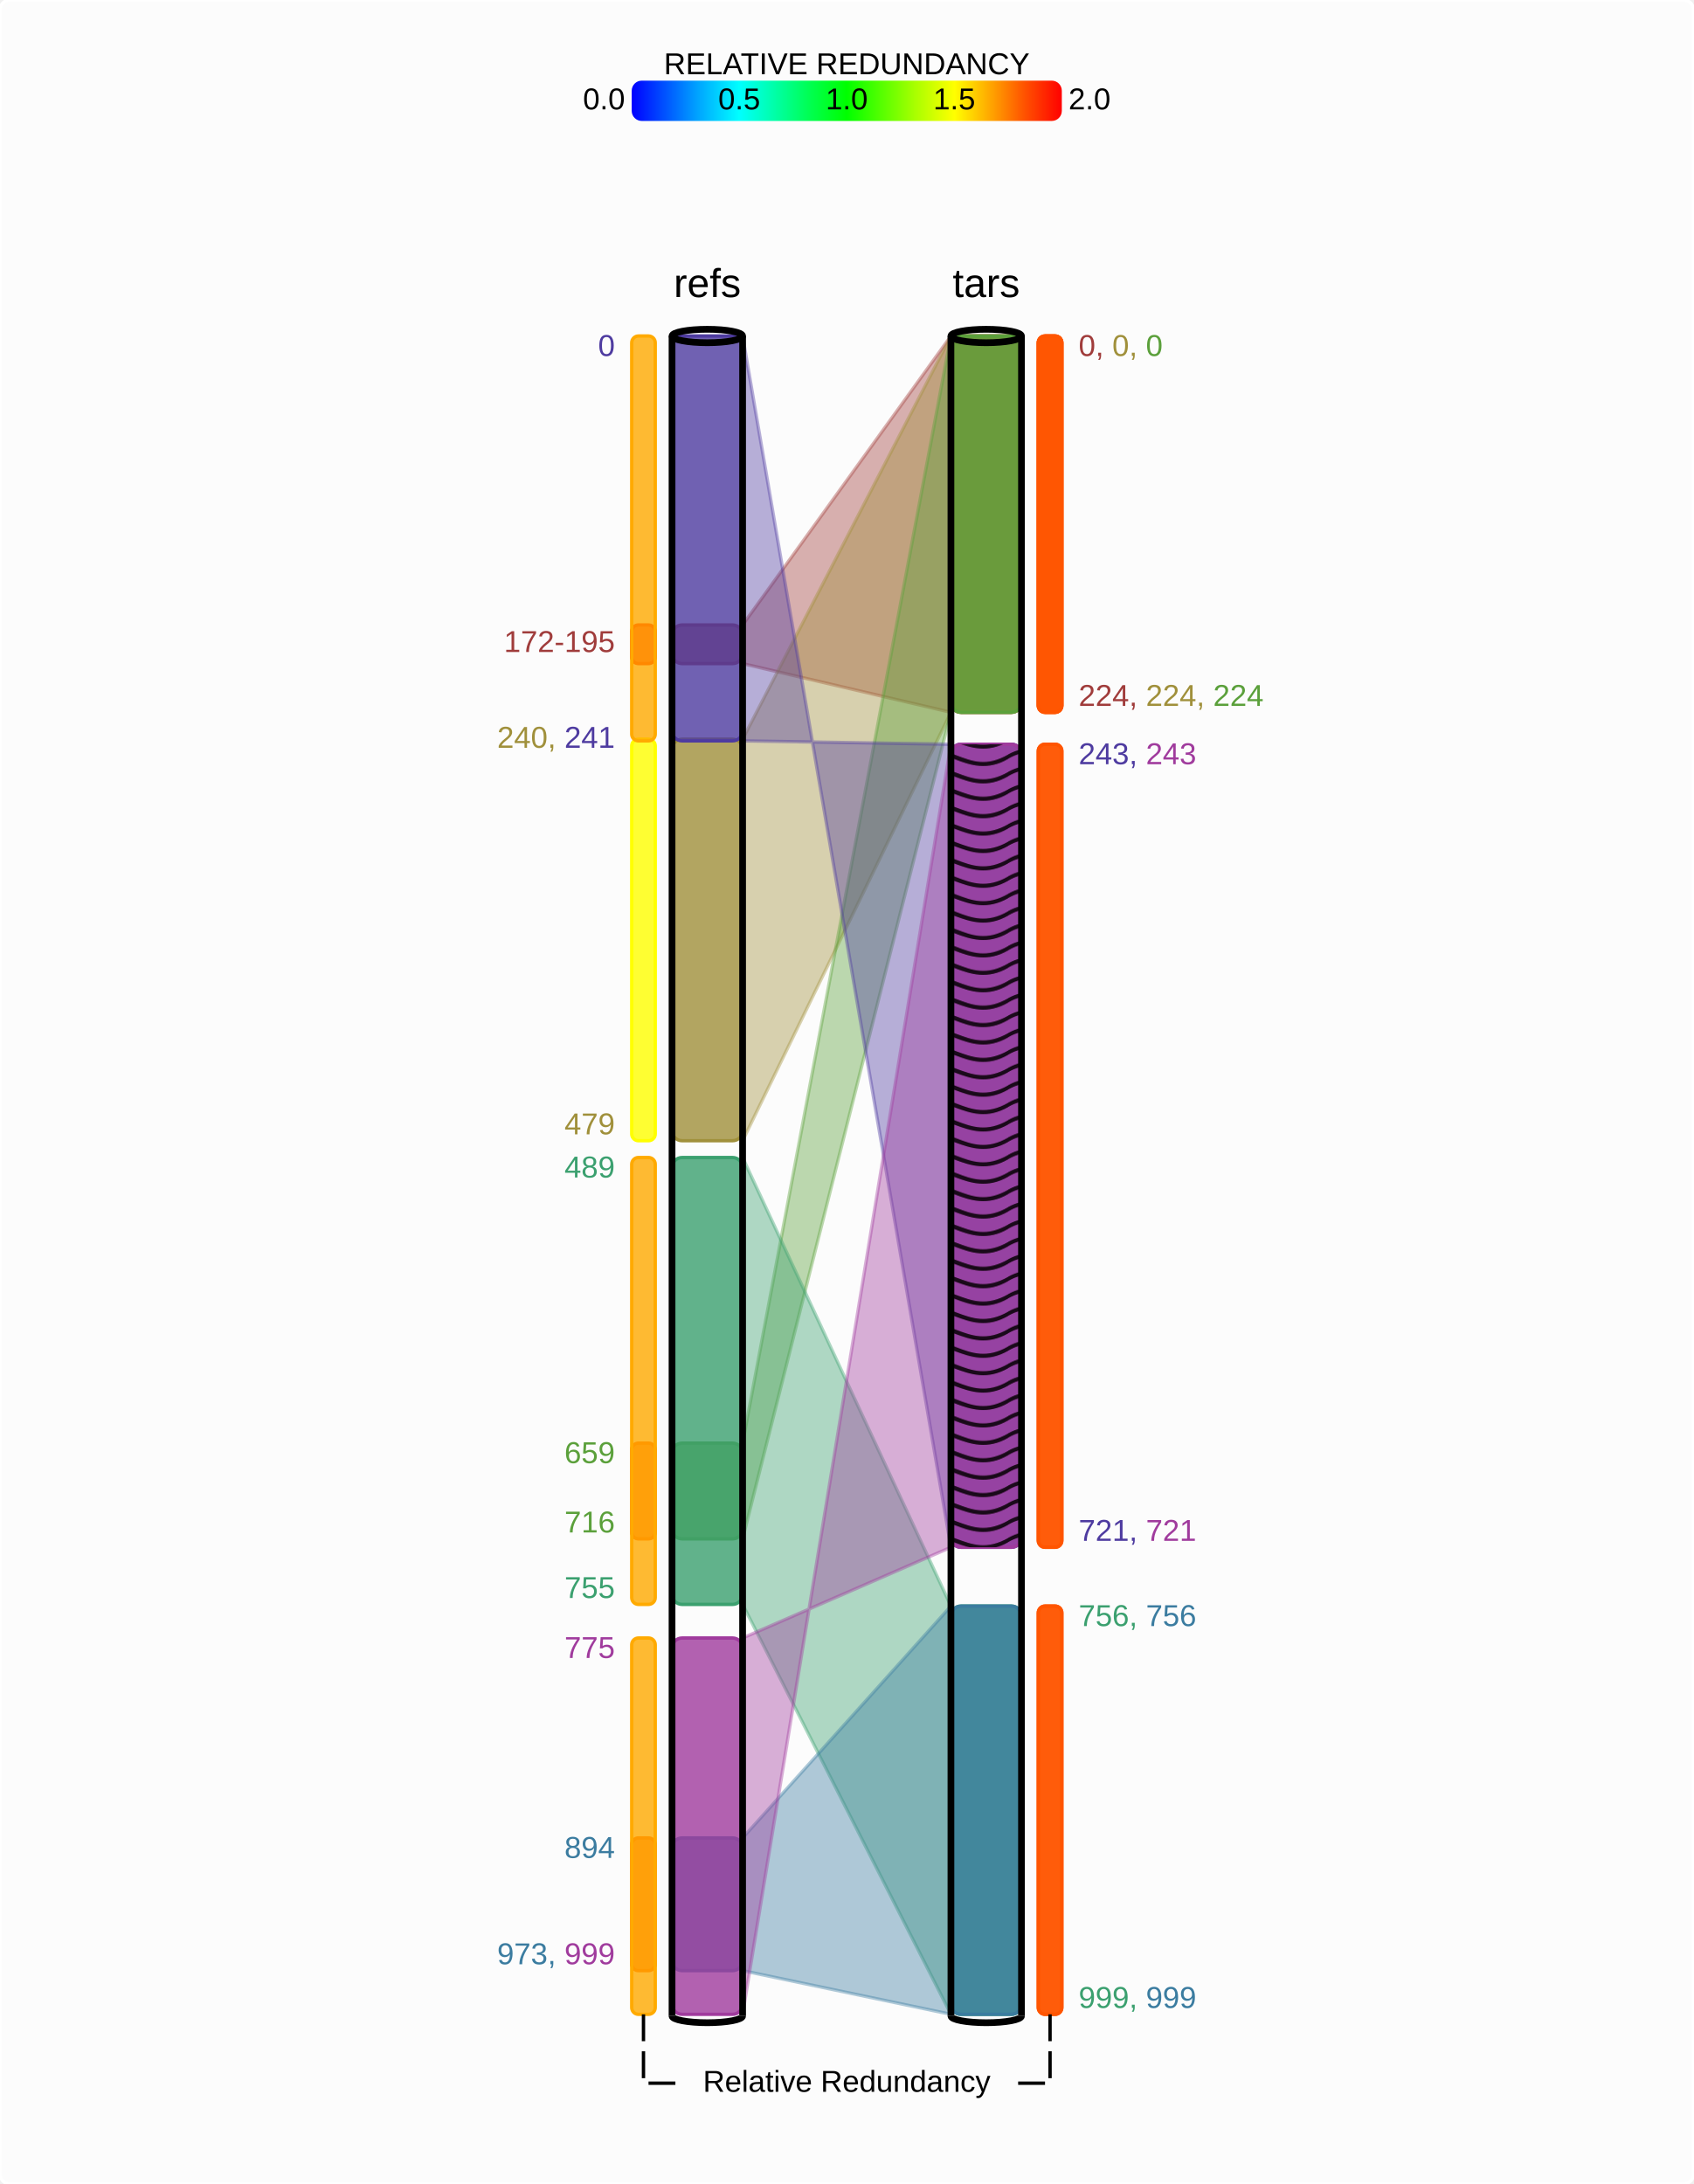
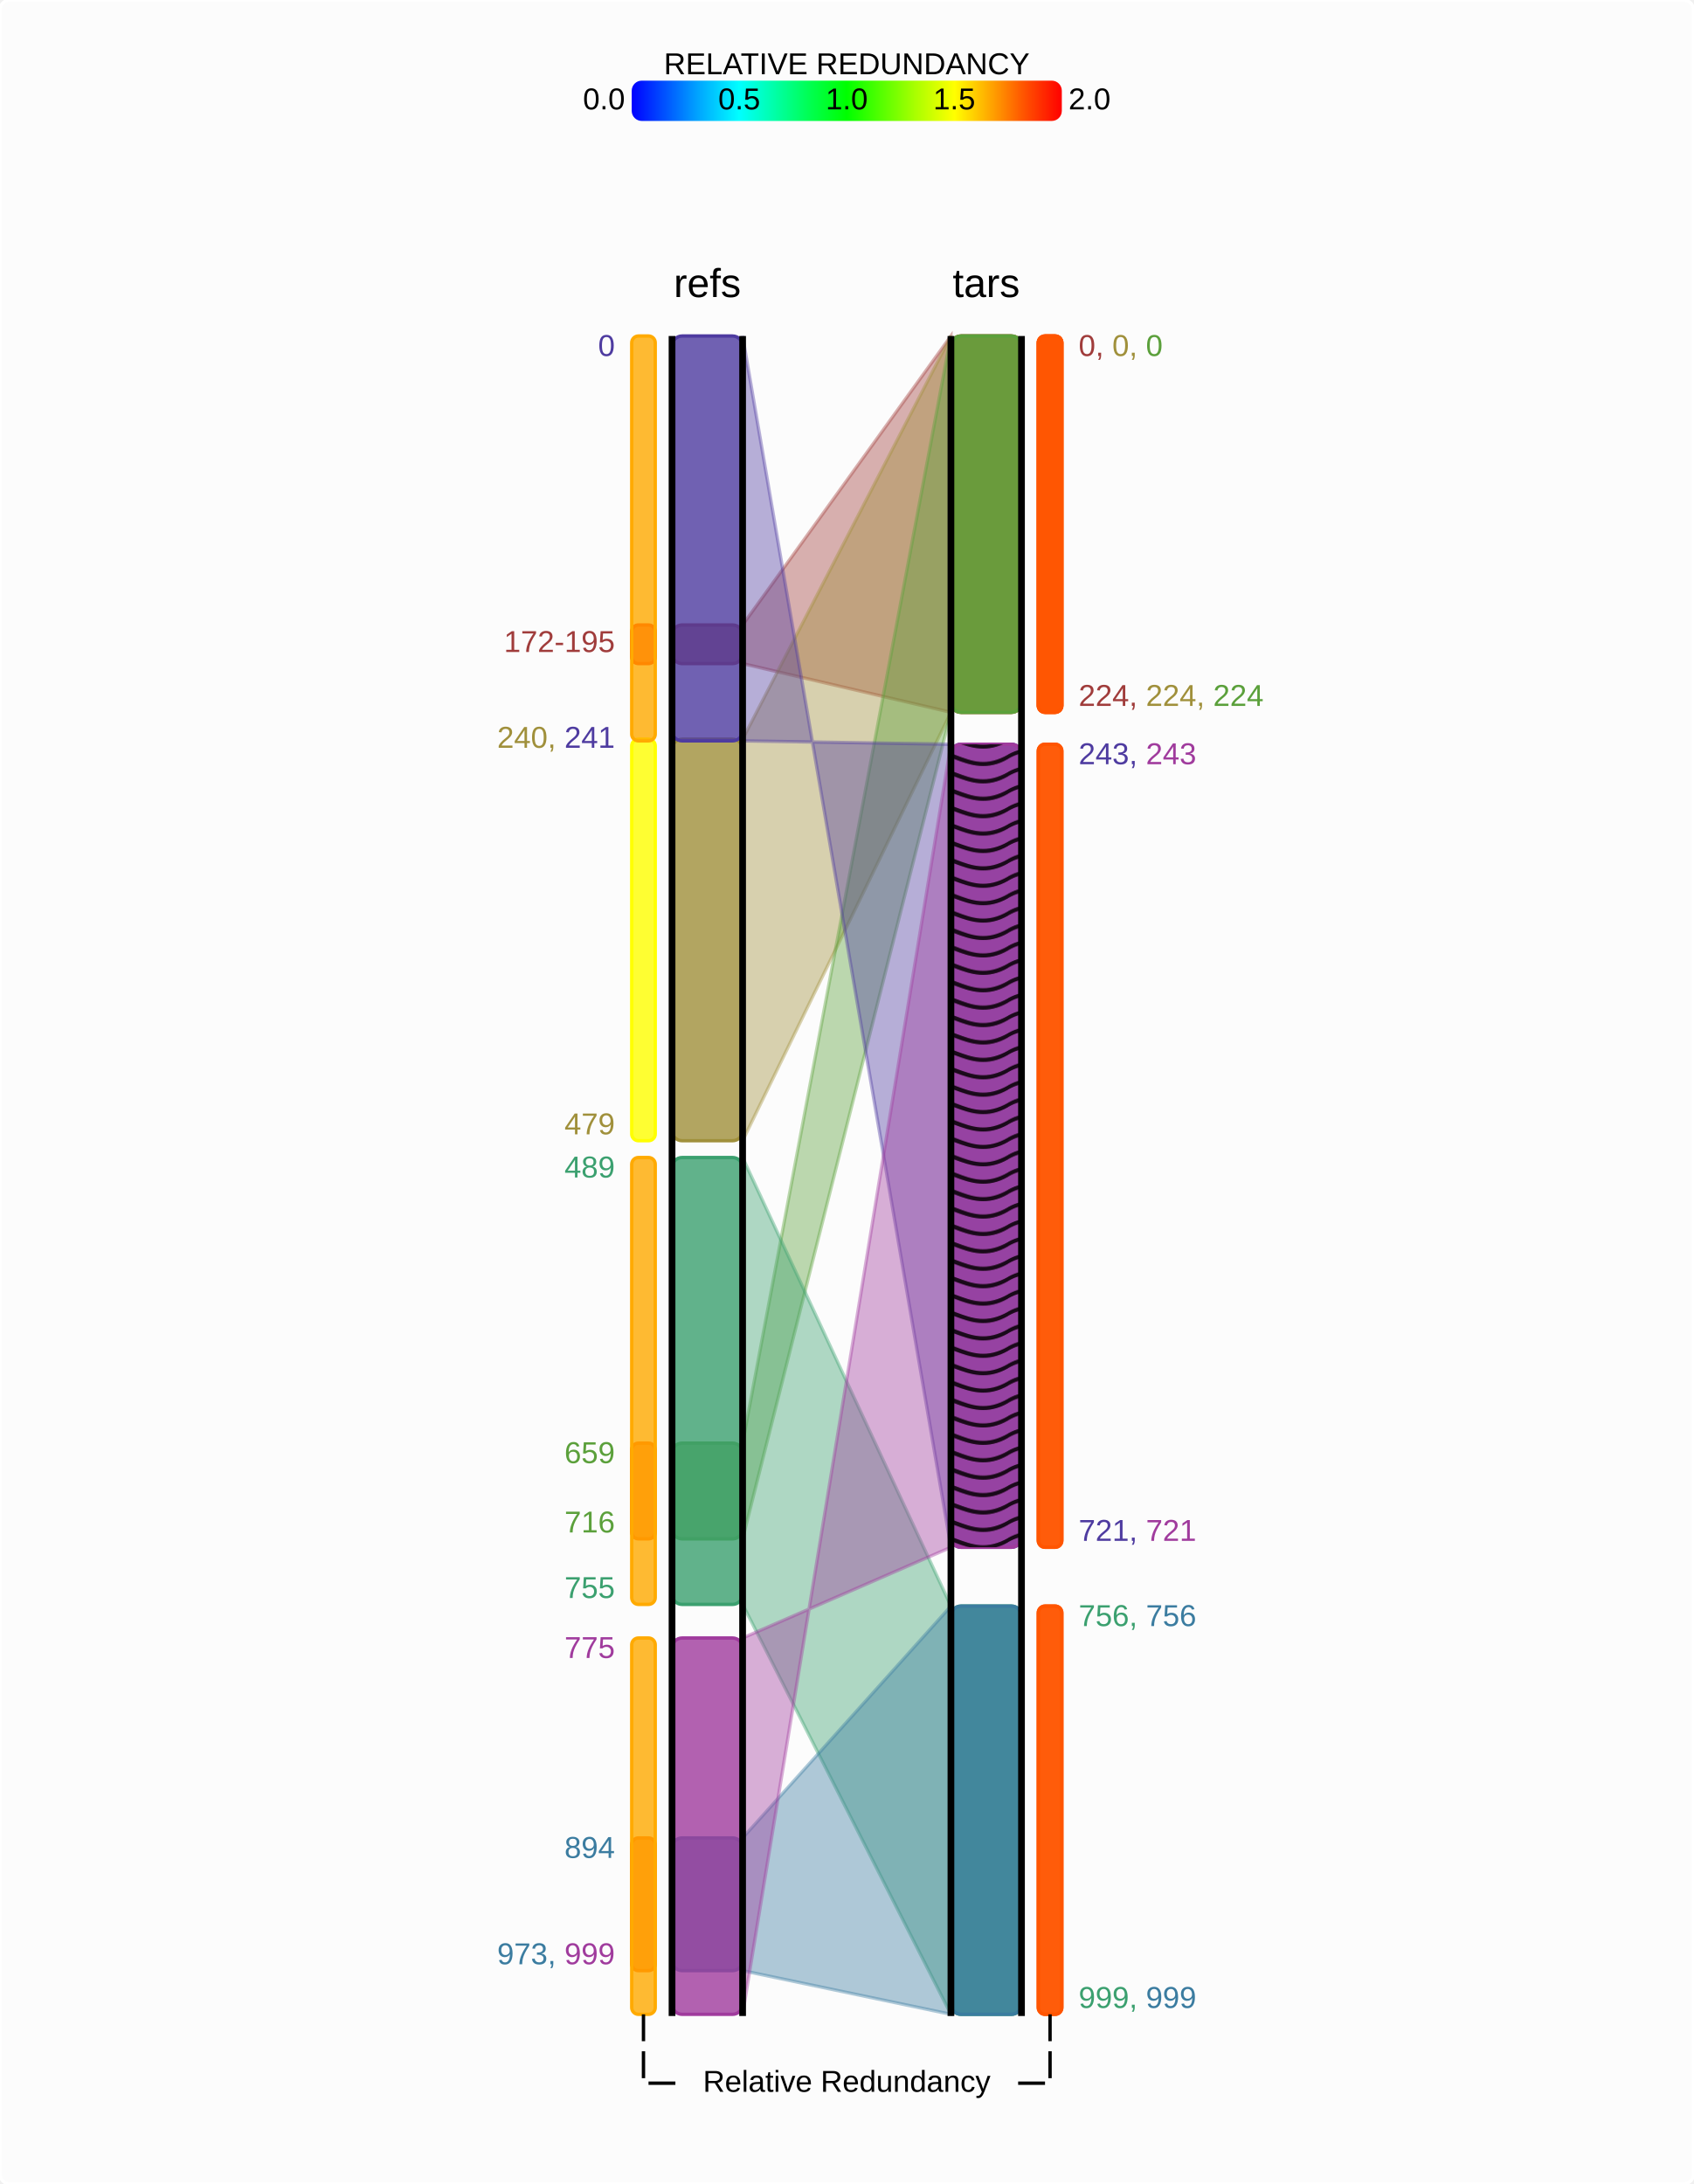
<svg xmlns="http://www.w3.org/2000/svg" width="504" height="650">
  <defs id="ffff">
    <pattern id="Wavy" height="5.181" width="30" patternUnits="userSpaceOnUse">
      <path d="M 7.597,0.061 C 5.079,-0.187 2.656,0.302 -0.01,1.788 L -0.01,3.061 C 2.773,1.431 5.173,1.052 7.472,1.280 C 9.770,1.508 11.969,2.361 14.253,3.218 C 18.820,4.931 23.804,6.676 30.066,3.061 L 30.062,1.788 C 23.622,5.497 19.246,3.770 14.691,2.061 C 12.413,1.207 10.115,0.311 7.597,0.061 z" fill="black" stroke="none" />
    </pattern>
  </defs>
  <defs id="ffff">
    <pattern id="WavyWhite" height="5.181" width="30" patternUnits="userSpaceOnUse">
      <path d="M 7.597,0.061 C 5.079,-0.187 2.656,0.302 -0.01,1.788 L -0.01,3.061 C 2.773,1.431 5.173,1.052 7.472,1.280 C 9.770,1.508 11.969,2.361 14.253,3.218 C 18.820,4.931 23.804,6.676 30.066,3.061 L 30.062,1.788 C 23.622,5.497 19.246,3.770 14.691,2.061 C 12.413,1.207 10.115,0.311 7.597,0.061 z" fill="white" stroke="none" />
    </pattern>
  </defs>
  <rect fill="white" stroke="white" fill-opacity="0.8" width="504.00" height="650.00" x="0.00" y="0.00" ry="3" />
  <text id="210.50000085.000000" x="210.50" y="85.00" dominant-baseline="middle" transform="" font-size="12px" font-weight="normal" font-family="Arial" fill="black" text-align="start" line-height="125%%" text-anchor="middle">refs</text>
  <text id="293.50000085.000000" x="293.50" y="85.00" dominant-baseline="middle" transform="" font-size="12px" font-weight="normal" font-family="Arial" fill="black" text-align="start" line-height="125%%" text-anchor="middle">tars</text>
  <text id="183.000000100.000000" x="183.00" y="100.00" dominant-baseline="text-before-edge" transform="" font-size="9px" font-weight="normal" font-family="Arial" fill="black" text-align="start" line-height="125%%" text-anchor="end">
    <tspan id="5" style="fill:#4E3BA0">0</tspan>
  </text>
  <text id="183.000000191.500000" x="183.00" y="191.50" dominant-baseline="middle" transform="" font-size="9px" font-weight="normal" font-family="Arial" fill="black" text-align="start" line-height="125%%" text-anchor="end">
    <tspan id="0" style="fill:#A03C3B">172-195</tspan>
  </text>
  <text id="183.000000220.000000" x="183.00" y="220.00" dominant-baseline="middle" transform="" font-size="9px" font-weight="normal" font-family="Arial" fill="black" text-align="start" line-height="125%%" text-anchor="end">
    <tspan id="1" style="fill:#A0903B">240, </tspan>
    <tspan id="5" style="fill:#4E3BA0">241</tspan>
  </text>
  <text id="183.000000339.500000" x="183.00" y="339.50" dominant-baseline="text-after-edge" transform="" font-size="9px" font-weight="normal" font-family="Arial" fill="black" text-align="start" line-height="125%%" text-anchor="end">
    <tspan id="1" style="fill:#A0903B">479</tspan>
  </text>
  <text id="183.000000344.500000" x="183.00" y="344.50" dominant-baseline="text-before-edge" transform="" font-size="9px" font-weight="normal" font-family="Arial" fill="black" text-align="start" line-height="125%%" text-anchor="end">
    <tspan id="3" style="fill:#3BA06F">489</tspan>
  </text>
  <text id="183.000000429.500000" x="183.00" y="429.50" dominant-baseline="text-before-edge" transform="" font-size="9px" font-weight="normal" font-family="Arial" fill="black" text-align="start" line-height="125%%" text-anchor="end">
    <tspan id="2" style="fill:#5BA03B">659</tspan>
  </text>
  <text id="183.000000458.000000" x="183.00" y="458.00" dominant-baseline="text-after-edge" transform="" font-size="9px" font-weight="normal" font-family="Arial" fill="black" text-align="start" line-height="125%%" text-anchor="end">
    <tspan id="2" style="fill:#5BA03B">716</tspan>
  </text>
  <text id="183.000000477.500000" x="183.00" y="477.50" dominant-baseline="text-after-edge" transform="" font-size="9px" font-weight="normal" font-family="Arial" fill="black" text-align="start" line-height="125%%" text-anchor="end">
    <tspan id="3" style="fill:#3BA06F">755</tspan>
  </text>
  <text id="183.000000487.500000" x="183.00" y="487.50" dominant-baseline="text-before-edge" transform="" font-size="9px" font-weight="normal" font-family="Arial" fill="black" text-align="start" line-height="125%%" text-anchor="end">
    <tspan id="6" style="fill:#A03B9D">775</tspan>
  </text>
  <text id="183.000000547.000000" x="183.00" y="547.00" dominant-baseline="text-before-edge" transform="" font-size="9px" font-weight="normal" font-family="Arial" fill="black" text-align="start" line-height="125%%" text-anchor="end">
    <tspan id="4" style="fill:#3B7CA0">894</tspan>
  </text>
  <text id="183.000000586.500000" x="183.00" y="586.50" dominant-baseline="text-after-edge" transform="" font-size="9px" font-weight="normal" font-family="Arial" fill="black" text-align="start" line-height="125%%" text-anchor="end">
    <tspan id="4" style="fill:#3B7CA0">973, </tspan>
    <tspan id="6" style="fill:#A03B9D">999</tspan>
  </text>
  <text id="321.000000100.000000" x="321.00" y="100.00" dominant-baseline="text-before-edge" transform="" font-size="9px" font-weight="normal" font-family="Arial" fill="black" text-align="start" line-height="125%%" text-anchor="start">
    <tspan id="0" style="fill:#A03C3B">0, </tspan>
    <tspan id="1" style="fill:#A0903B">0, </tspan>
    <tspan id="2" style="fill:#5BA03B">0</tspan>
  </text>
  <text id="321.000000212.000000" x="321.00" y="212.00" dominant-baseline="text-after-edge" transform="" font-size="9px" font-weight="normal" font-family="Arial" fill="black" text-align="start" line-height="125%%" text-anchor="start">
    <tspan id="0" style="fill:#A03C3B">224, </tspan>
    <tspan id="1" style="fill:#A0903B">224, </tspan>
    <tspan id="2" style="fill:#5BA03B">224</tspan>
  </text>
  <text id="321.000000221.500000" x="321.00" y="221.50" dominant-baseline="text-before-edge" transform="" font-size="9px" font-weight="normal" font-family="Arial" fill="black" text-align="start" line-height="125%%" text-anchor="start">
    <tspan id="5" style="fill:#4E3BA0">243, </tspan>
    <tspan id="6" style="fill:#A03B9D">243</tspan>
  </text>
  <text id="321.000000460.500000" x="321.00" y="460.50" dominant-baseline="text-after-edge" transform="" font-size="9px" font-weight="normal" font-family="Arial" fill="black" text-align="start" line-height="125%%" text-anchor="start">
    <tspan id="5" style="fill:#4E3BA0">721, </tspan>
    <tspan id="6" style="fill:#A03B9D">721</tspan>
  </text>
  <text id="321.000000478.000000" x="321.00" y="478.00" dominant-baseline="text-before-edge" transform="" font-size="9px" font-weight="normal" font-family="Arial" fill="black" text-align="start" line-height="125%%" text-anchor="start">
    <tspan id="3" style="fill:#3BA06F">756, </tspan>
    <tspan id="4" style="fill:#3B7CA0">756</tspan>
  </text>
  <text id="321.000000599.500000" x="321.00" y="599.50" dominant-baseline="text-after-edge" transform="" font-size="9px" font-weight="normal" font-family="Arial" fill="black" text-align="start" line-height="125%%" text-anchor="start">
    <tspan id="3" style="fill:#3BA06F">999, </tspan>
    <tspan id="4" style="fill:#3B7CA0">999</tspan>
  </text>
  <rect fill="#A03C3B" stroke="#A03C3B" fill-opacity="0.8" width="21.00" height="11.50" x="200.00" y="186.00" ry="3" />
  <rect id="rect3777" fill="#ff0000" stroke="#ff0000" fill-opacity="0.8" width="7.00" height="11.50" x="188.00" y="186.00" ry="2" />
  <rect fill="#A03C3B" stroke="#A03C3B" fill-opacity="0.8" width="21.00" height="112.00" x="283.00" y="100.00" ry="3" />
  <rect id="rect3777" fill="#ff5500" stroke="#ff5500" fill-opacity="0.8" width="7.00" height="112.00" x="309.00" y="100.00" ry="2" />
  <polygon points="221.00,186.00 221.00,197.50 283.00,212.00 283.00,100.00" fill="#A03C3B" stroke="#A03C3B" stroke-width="1" stroke-opacity="0.4" fill-opacity="0.4" />
  <rect fill="#A0903B" stroke="#A0903B" fill-opacity="0.8" width="21.00" height="119.50" x="200.00" y="220.00" ry="3" />
  <rect id="rect3777" fill="#ffff00" stroke="#ffff00" fill-opacity="0.8" width="7.00" height="119.50" x="188.00" y="220.00" ry="2" />
  <rect fill="#A0903B" stroke="#A0903B" fill-opacity="0.8" width="21.00" height="112.00" x="283.00" y="100.00" ry="3" />
  <rect id="rect3777" fill="#ff5500" stroke="#ff5500" fill-opacity="0.8" width="7.00" height="112.00" x="309.00" y="100.00" ry="2" />
  <polygon points="221.00,220.00 221.00,339.50 283.00,212.00 283.00,100.00" fill="#A0903B" stroke="#A0903B" stroke-width="1" stroke-opacity="0.4" fill-opacity="0.4" />
  <rect fill="#5BA03B" stroke="#5BA03B" fill-opacity="0.8" width="21.00" height="28.50" x="200.00" y="429.50" ry="3" />
  <rect id="rect3777" fill="#ff5500" stroke="#ff5500" fill-opacity="0.8" width="7.00" height="28.50" x="188.00" y="429.50" ry="2" />
  <rect fill="#5BA03B" stroke="#5BA03B" fill-opacity="0.8" width="21.00" height="112.00" x="283.00" y="100.00" ry="3" />
  <rect id="rect3777" fill="#ff5500" stroke="#ff5500" fill-opacity="0.8" width="7.00" height="112.00" x="309.00" y="100.00" ry="2" />
  <polygon points="221.00,429.50 221.00,458.00 283.00,212.00 283.00,100.00" fill="#5BA03B" stroke="#5BA03B" stroke-width="1" stroke-opacity="0.4" fill-opacity="0.4" />
  <rect fill="#3BA06F" stroke="#3BA06F" fill-opacity="0.8" width="21.00" height="133.00" x="200.00" y="344.50" ry="3" />
  <rect id="rect3777" fill="#ffaa00" stroke="#ffaa00" fill-opacity="0.8" width="7.00" height="133.00" x="188.00" y="344.50" ry="2" />
  <rect fill="#3BA06F" stroke="#3BA06F" fill-opacity="0.8" width="21.00" height="121.50" x="283.00" y="478.00" ry="3" />
  <rect id="rect3777" fill="#ff5500" stroke="#ff5500" fill-opacity="0.8" width="7.00" height="121.50" x="309.00" y="478.00" ry="2" />
  <polygon points="221.00,344.50 221.00,477.50 283.00,599.50 283.00,478.00" fill="#3BA06F" stroke="#3BA06F" stroke-width="1" stroke-opacity="0.4" fill-opacity="0.4" />
  <rect fill="#3B7CA0" stroke="#3B7CA0" fill-opacity="0.8" width="21.00" height="39.50" x="200.00" y="547.00" ry="3" />
  <rect id="rect3777" fill="#ff5500" stroke="#ff5500" fill-opacity="0.8" width="7.00" height="39.50" x="188.00" y="547.00" ry="2" />
  <rect fill="#3B7CA0" stroke="#3B7CA0" fill-opacity="0.8" width="21.00" height="121.50" x="283.00" y="478.00" ry="3" />
  <rect id="rect3777" fill="#ff5500" stroke="#ff5500" fill-opacity="0.8" width="7.00" height="121.50" x="309.00" y="478.00" ry="2" />
  <polygon points="221.00,547.00 221.00,586.50 283.00,599.50 283.00,478.00" fill="#3B7CA0" stroke="#3B7CA0" stroke-width="1" stroke-opacity="0.4" fill-opacity="0.4" />
  <rect fill="#4E3BA0" stroke="#4E3BA0" fill-opacity="0.8" width="21.00" height="120.50" x="200.00" y="100.00" ry="3" />
  <rect id="rect3777" fill="#ffaa00" stroke="#ffaa00" fill-opacity="0.8" width="7.00" height="120.50" x="188.00" y="100.00" ry="2" />
  <rect fill="#4E3BA0" stroke="#4E3BA0" fill-opacity="0.8" width="21.00" height="239.00" x="283.00" y="221.50" ry="3" />
  <rect fill-opacity="0.8" stroke-width="2" fill="url(#Wavy)" width="21.00" height="239.00" x="283.00" y="221.50" ry="3" />
  <rect id="rect3777" fill="#ff5500" stroke="#ff5500" fill-opacity="0.8" width="7.00" height="239.00" x="309.00" y="221.50" ry="2" />
  <polygon points="221.00,100.00 221.00,220.50 283.00,221.50 283.00,460.50" fill="#4E3BA0" stroke="#4E3BA0" stroke-width="1" stroke-opacity="0.4" fill-opacity="0.4" />
  <rect fill="#A03B9D" stroke="#A03B9D" fill-opacity="0.8" width="21.00" height="112.00" x="200.00" y="487.50" ry="3" />
  <rect id="rect3777" fill="#ffaa00" stroke="#ffaa00" fill-opacity="0.8" width="7.00" height="112.00" x="188.00" y="487.50" ry="2" />
  <rect fill="#A03B9D" stroke="#A03B9D" fill-opacity="0.8" width="21.00" height="239.00" x="283.00" y="221.50" ry="3" />
  <rect fill-opacity="0.8" stroke-width="2" fill="url(#Wavy)" width="21.00" height="239.00" x="283.00" y="221.50" ry="3" />
  <rect id="rect3777" fill="#ff5500" stroke="#ff5500" fill-opacity="0.8" width="7.00" height="239.00" x="309.00" y="221.50" ry="2" />
  <polygon points="221.00,487.50 221.00,599.50 283.00,221.50 283.00,460.50" fill="#A03B9D" stroke="#A03B9D" stroke-width="1" stroke-opacity="0.4" fill-opacity="0.4" />
-   <line x1="200.00" y1="100.00" x2="200.00" y2="600.00" stroke="black" stroke-width="2" />
-   <line x1="221.00" y1="100.00" x2="221.00" y2="600.00" stroke="black" stroke-width="2" />
-   <ellipse cx="210.5" cy="100" rx="10.5" ry="2" fill="none" stroke="black" stroke-width="2" />
-   <path d="M200 600 a 10.5 2, 0, 0 0, 21 0" fill="transparent" stroke="black" stroke-width="2" />
-   <line x1="283.00" y1="100.00" x2="283.00" y2="600.00" stroke="black" stroke-width="2" />
-   <line x1="304.00" y1="100.00" x2="304.00" y2="600.00" stroke="black" stroke-width="2" />
-   <ellipse cx="293.5" cy="100" rx="10.5" ry="2" fill="none" stroke="black" stroke-width="2" />
-   <path d="M283 600 a 10.5 2, 0, 0 0, 21 0" fill="transparent" stroke="black" stroke-width="2" />
+   <line id="200.000000100.000000200.000000600.000000" x1="200.00" y1="100.00" x2="200.00" y2="600.00" stroke="black" stroke-width="2.00" />
+   <line id="221.000000100.000000221.000000600.000000" x1="221.00" y1="100.00" x2="221.00" y2="600.00" stroke="black" stroke-width="2.00" />
+   <ellipse cx="210.5" cy="100" rx="10.5" ry="1.3735e-321" fill="transparent" stroke="black" stroke-width="1" />
+   <line id="283.000000100.000000283.000000600.000000" x1="283.00" y1="100.00" x2="283.00" y2="600.00" stroke="black" stroke-width="2.00" />
+   <line id="304.000000100.000000304.000000600.000000" x1="304.00" y1="100.00" x2="304.00" y2="600.00" stroke="black" stroke-width="2.00" />
+   <ellipse cx="293.5" cy="100" rx="10.5" ry="1.3735e-321" fill="transparent" stroke="black" stroke-width="1" />
  <text id="252.00000024.000000" x="252.00" y="24.00" dominant-baseline="text-after-edge" transform="" font-size="9px" font-weight="normal" font-family="Arial" fill="black" text-align="start" line-height="125%%" text-anchor="middle">RELATIVE REDUNDANCY</text>
  <defs>
    <linearGradient id="grad188.00000024.000000" x1="0%" y1="0%" x2="100%" y2="0%">
      <stop offset="0%" stop-color="#0000ff" stop-opacity="1" />
      <stop offset="8%" stop-color="#0055ff" stop-opacity="1" />
      <stop offset="16%" stop-color="#00aaff" stop-opacity="1" />
      <stop offset="25%" stop-color="#00ffff" stop-opacity="1" />
      <stop offset="33%" stop-color="#00ffaa" stop-opacity="1" />
      <stop offset="41%" stop-color="#00ff55" stop-opacity="1" />
      <stop offset="50%" stop-color="#00ff00" stop-opacity="1" />
      <stop offset="58%" stop-color="#55ff00" stop-opacity="1" />
      <stop offset="66%" stop-color="#aaff00" stop-opacity="1" />
      <stop offset="75%" stop-color="#ffff00" stop-opacity="1" />
      <stop offset="83%" stop-color="#ffaa00" stop-opacity="1" />
      <stop offset="91%" stop-color="#ff5500" stop-opacity="1" />
      <stop offset="100%" stop-color="#ff0000" stop-opacity="1" />
    </linearGradient>
  </defs>
  <rect fill="url(#grad188.00000024.000000)" width="128.00" height="12.00" x="188.00" y="24.00" ry="3" />
  <text id="186.00000030.000000" x="186.00" y="30.00" dominant-baseline="middle" transform="" font-size="9px" font-weight="normal" font-family="Arial" fill="black" text-align="start" line-height="125%%" text-anchor="end">0.0</text>
  <text id="220.00000030.000000" x="220.00" y="30.00" dominant-baseline="middle" transform="" font-size="9px" font-weight="normal" font-family="Arial" fill="black" text-align="start" line-height="125%%" text-anchor="middle">0.5</text>
  <text id="252.00000030.000000" x="252.00" y="30.00" dominant-baseline="middle" transform="" font-size="9px" font-weight="normal" font-family="Arial" fill="black" text-align="start" line-height="125%%" text-anchor="middle">1.0</text>
  <text id="284.00000030.000000" x="284.00" y="30.00" dominant-baseline="middle" transform="" font-size="9px" font-weight="normal" font-family="Arial" fill="black" text-align="start" line-height="125%%" text-anchor="middle">1.5</text>
  <text id="318.00000030.000000" x="318.00" y="30.00" dominant-baseline="middle" transform="" font-size="9px" font-weight="normal" font-family="Arial" fill="black" text-align="start" line-height="125%%" text-anchor="start">2.0</text>
-   <path d="M 191.5,599.5 v 20.5 h 12.4" fill="none" stroke="black" stroke-linejoin="round" stroke-dasharray="8 3" stroke-width="1.00" />
-   <path d="M 312.5,599.5 v 20.5 h -12.4" fill="none" stroke="black" stroke-linejoin="round" stroke-dasharray="8 3" stroke-width="1.00" />
+   <path d="M 191.5,599.5 v 20.5 h 12.4" fill="transparent" stroke="black" stroke-linejoin="round" stroke-dasharray="8 3" stroke-width="1.00" />
+   <path d="M 312.5,599.5 v 20.5 h -12.4" fill="transparent" stroke="black" stroke-linejoin="round" stroke-dasharray="8 3" stroke-width="1.00" />
  <text id="252.000000620.000000" x="252.00" y="620.00" dominant-baseline="middle" transform="" font-size="9px" font-weight="normal" font-family="Arial" fill="black" text-align="start" line-height="125%%" text-anchor="middle">Relative Redundancy</text>
</svg>
